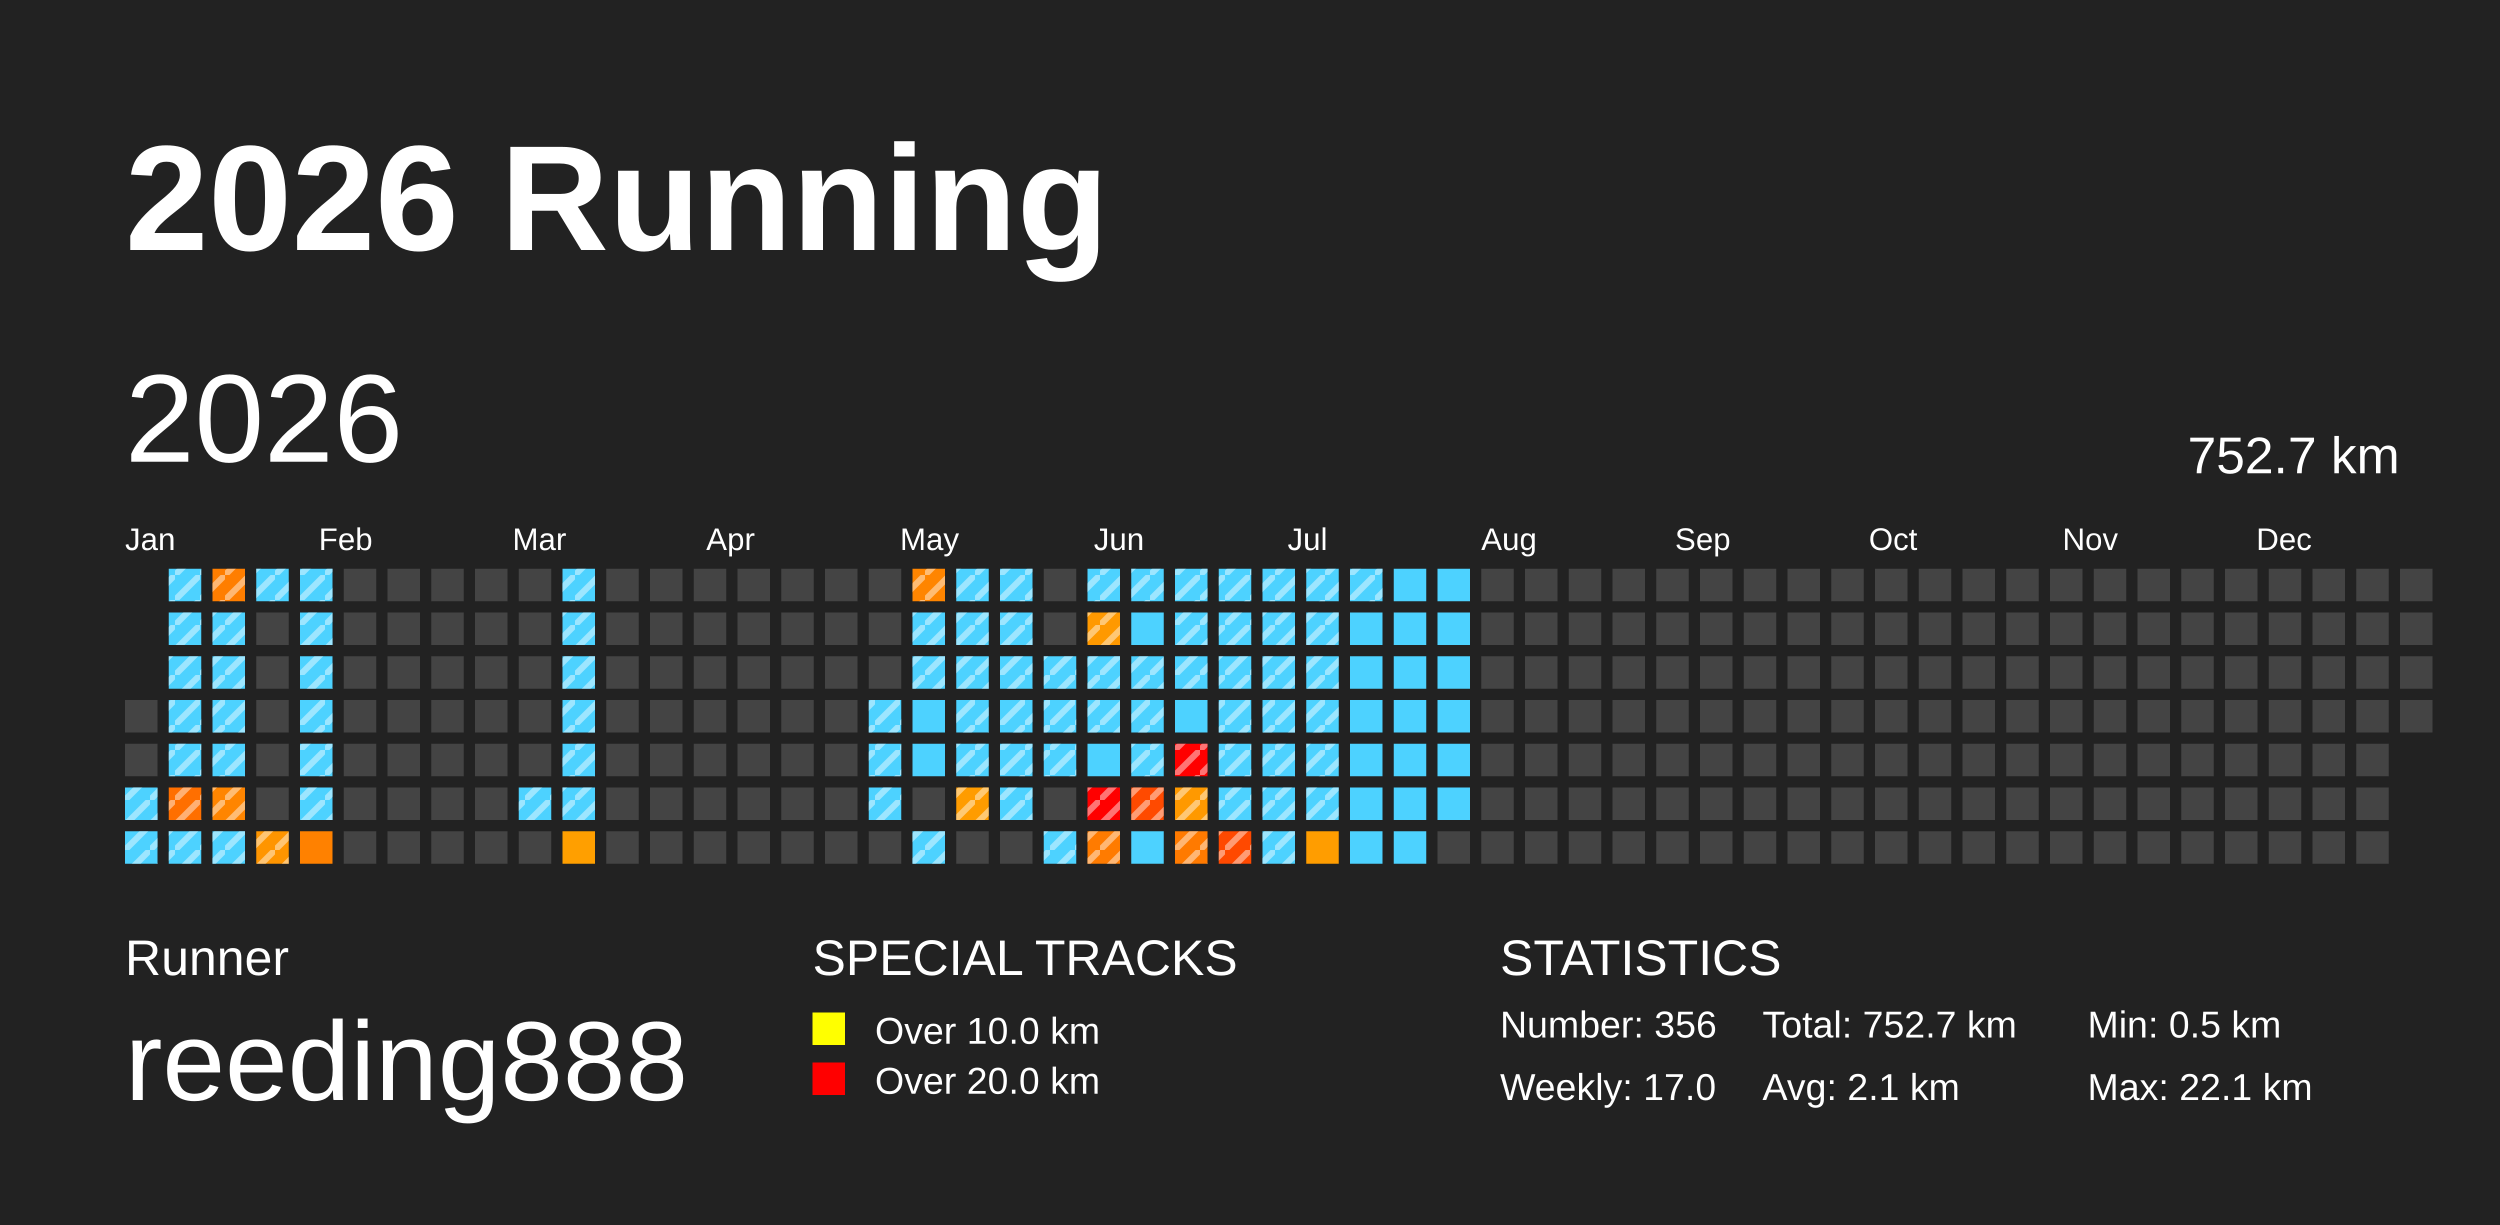
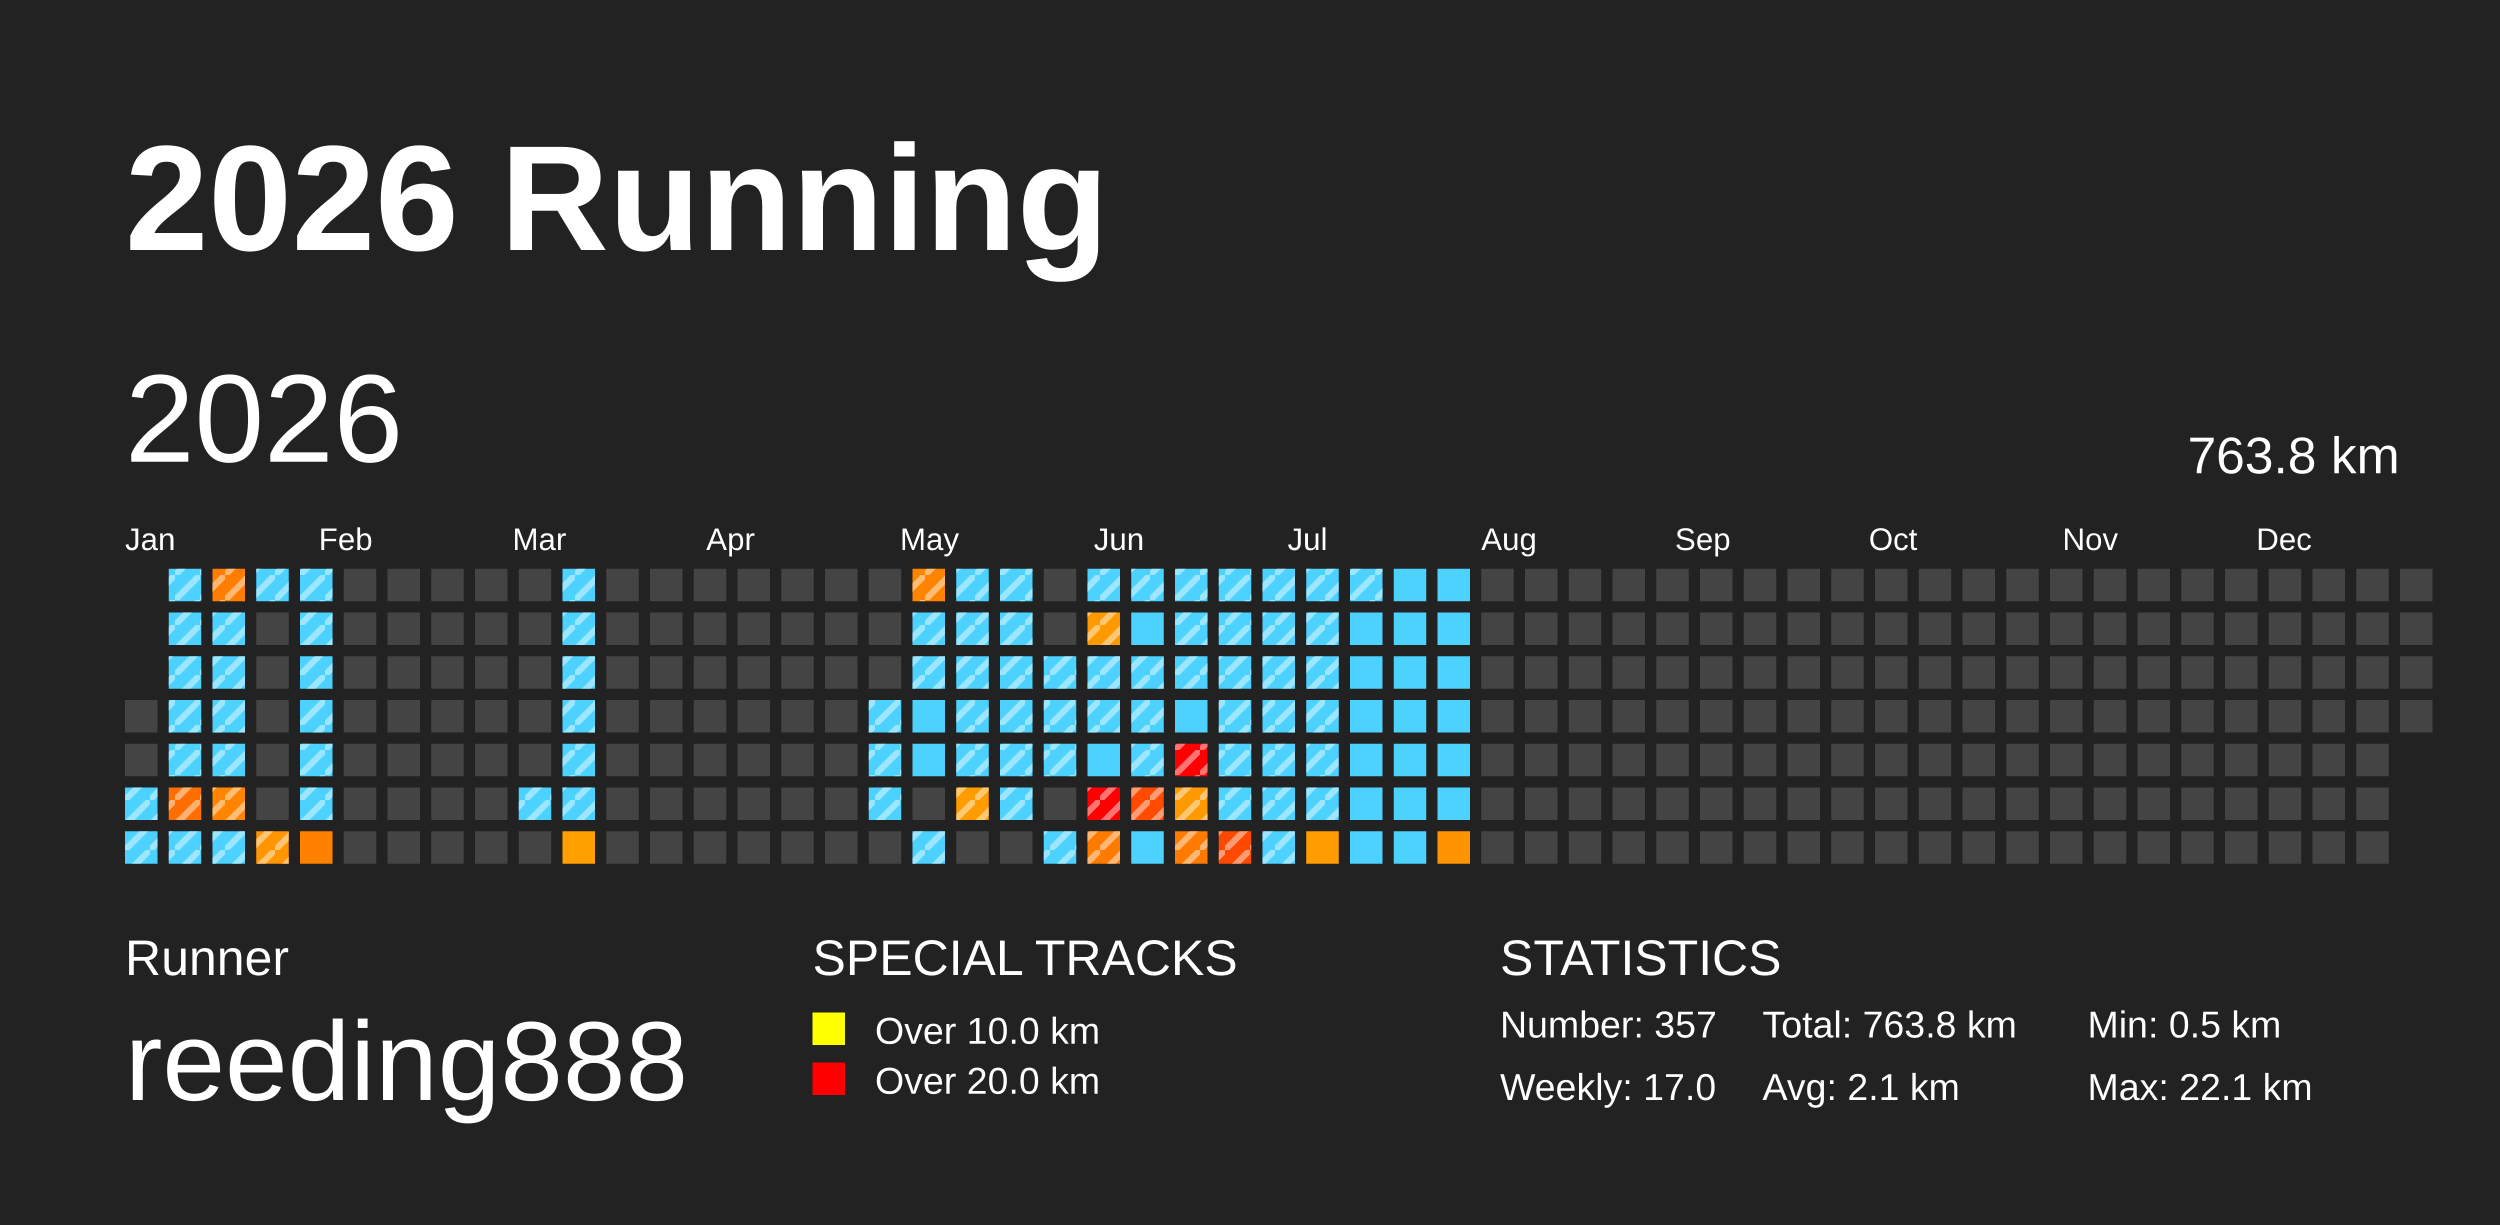
<svg xmlns="http://www.w3.org/2000/svg" baseProfile="full" height="98mm" version="1.1" viewBox="0,0,200,98" width="200mm">
  <defs>
    <pattern height="2" id="indoor-stripe" patternUnits="userSpaceOnUse" width="2">
      <line stroke="white" stroke-opacity="0.45" stroke-width="0.5" x1="0" x2="2" y1="2" y2="0" />
    </pattern>
  </defs>
  <rect fill="#222222" height="98" width="200" x="0" y="0" />
  <text fill="#FFFFFF" style="font-size:12px; font-family:Arial; font-weight:bold;" x="10" y="20">2026 Running</text>
  <text fill="#FFFFFF" style="font-size:4px; font-family:Arial" x="10" y="78">Runner</text>
  <text fill="#FFFFFF" style="font-size:9px; font-family:Arial" x="10" y="88">reeding888</text>
  <text fill="#FFFFFF" style="font-size:4px; font-family:Arial" x="65" y="78">SPECIAL TRACKS</text>
  <rect fill="yellow" height="2.6" width="2.6" x="65" y="81" />
  <text fill="#FFFFFF" style="font-size:3px; font-family:Arial" x="70" y="83.5">Over 10.0 km</text>
  <rect fill="red" height="2.6" width="2.6" x="65" y="85" />
  <text fill="#FFFFFF" style="font-size:3px; font-family:Arial" x="70" y="87.5">Over 20.0 km</text>
  <text fill="#FFFFFF" style="font-size:4px; font-family:Arial" x="120" y="78">STATISTICS</text>
-   <text fill="#FFFFFF" style="font-size:3px; font-family:Arial" x="120" y="83">Number: 356</text>
+   <text fill="#FFFFFF" style="font-size:3px; font-family:Arial" x="120" y="83">Number: 357</text>
  <text fill="#FFFFFF" style="font-size:3px; font-family:Arial" x="120" y="88">Weekly: 17.0</text>
-   <text fill="#FFFFFF" style="font-size:3px; font-family:Arial" x="141" y="83">Total: 752.7 km</text>
+   <text fill="#FFFFFF" style="font-size:3px; font-family:Arial" x="141" y="83">Total: 763.8 km</text>
  <text fill="#FFFFFF" style="font-size:3px; font-family:Arial" x="141" y="88">Avg: 2.1 km</text>
  <text fill="#FFFFFF" style="font-size:3px; font-family:Arial" x="167" y="83">Min: 0.5 km</text>
  <text fill="#FFFFFF" style="font-size:3px; font-family:Arial" x="167" y="88">Max: 22.1 km</text>
  <text dominant-baseline="hanging" fill="#FFFFFF" style="font-size:10.0px; font-family:Arial;" x="10" y="30">2026</text>
-   <text dominant-baseline="hanging" fill="#FFFFFF" style="font-size:4.125px; font-family:Arial;" x="175" y="35">752.7 km</text>
+   <text dominant-baseline="hanging" fill="#FFFFFF" style="font-size:4.125px; font-family:Arial;" x="175" y="35">763.8 km</text>
  <text fill="#FFFFFF" style="font-size:2.5px; font-family:Arial" x="10.0" y="44">Jan</text>
  <text fill="#FFFFFF" style="font-size:2.5px; font-family:Arial" x="25.5" y="44">Feb</text>
  <text fill="#FFFFFF" style="font-size:2.5px; font-family:Arial" x="41.0" y="44">Mar</text>
  <text fill="#FFFFFF" style="font-size:2.5px; font-family:Arial" x="56.5" y="44">Apr</text>
  <text fill="#FFFFFF" style="font-size:2.5px; font-family:Arial" x="72.0" y="44">May</text>
  <text fill="#FFFFFF" style="font-size:2.5px; font-family:Arial" x="87.5" y="44">Jun</text>
  <text fill="#FFFFFF" style="font-size:2.5px; font-family:Arial" x="103.0" y="44">Jul</text>
  <text fill="#FFFFFF" style="font-size:2.5px; font-family:Arial" x="118.5" y="44">Aug</text>
  <text fill="#FFFFFF" style="font-size:2.5px; font-family:Arial" x="134.0" y="44">Sep</text>
  <text fill="#FFFFFF" style="font-size:2.5px; font-family:Arial" x="149.5" y="44">Oct</text>
  <text fill="#FFFFFF" style="font-size:2.5px; font-family:Arial" x="165.0" y="44">Nov</text>
  <text fill="#FFFFFF" style="font-size:2.5px; font-family:Arial" x="180.5" y="44">Dec</text>
  <rect fill="#444444" height="2.6" width="2.6" x="10.0" y="56.0" />
  <rect fill="#444444" height="2.6" width="2.6" x="10.0" y="59.5" />
  <rect fill="#4dd2ff" height="2.6" width="2.6" x="10.0" y="63.0" />
  <rect fill="url(#indoor-stripe)" height="2.6" style="pointer-events: none;" width="2.6" x="10.0" y="63.0" />
  <rect fill="#4dd2ff" height="2.6" width="2.6" x="10.0" y="66.5" />
  <rect fill="url(#indoor-stripe)" height="2.6" style="pointer-events: none;" width="2.6" x="10.0" y="66.5" />
  <rect fill="#4dd2ff" height="2.6" width="2.6" x="13.5" y="45.5" />
  <rect fill="url(#indoor-stripe)" height="2.6" style="pointer-events: none;" width="2.6" x="13.5" y="45.5" />
  <rect fill="#4dd2ff" height="2.6" width="2.6" x="13.5" y="49.0" />
  <rect fill="url(#indoor-stripe)" height="2.6" style="pointer-events: none;" width="2.6" x="13.5" y="49.0" />
  <rect fill="#4dd2ff" height="2.6" width="2.6" x="13.5" y="52.5" />
  <rect fill="url(#indoor-stripe)" height="2.6" style="pointer-events: none;" width="2.6" x="13.5" y="52.5" />
  <rect fill="#4dd2ff" height="2.6" width="2.6" x="13.5" y="56.0" />
  <rect fill="url(#indoor-stripe)" height="2.6" style="pointer-events: none;" width="2.6" x="13.5" y="56.0" />
  <rect fill="#4dd2ff" height="2.6" width="2.6" x="13.5" y="59.5" />
  <rect fill="url(#indoor-stripe)" height="2.6" style="pointer-events: none;" width="2.6" x="13.5" y="59.5" />
  <rect fill="#ff6f00" height="2.6" width="2.6" x="13.5" y="63.0" />
  <rect fill="url(#indoor-stripe)" height="2.6" style="pointer-events: none;" width="2.6" x="13.5" y="63.0" />
  <rect fill="#4dd2ff" height="2.6" width="2.6" x="13.5" y="66.5" />
  <rect fill="url(#indoor-stripe)" height="2.6" style="pointer-events: none;" width="2.6" x="13.5" y="66.5" />
  <rect fill="#ff7e00" height="2.6" width="2.6" x="17.0" y="45.5" />
  <rect fill="url(#indoor-stripe)" height="2.6" style="pointer-events: none;" width="2.6" x="17.0" y="45.5" />
  <rect fill="#4dd2ff" height="2.6" width="2.6" x="17.0" y="49.0" />
  <rect fill="url(#indoor-stripe)" height="2.6" style="pointer-events: none;" width="2.6" x="17.0" y="49.0" />
  <rect fill="#4dd2ff" height="2.6" width="2.6" x="17.0" y="52.5" />
  <rect fill="url(#indoor-stripe)" height="2.6" style="pointer-events: none;" width="2.6" x="17.0" y="52.5" />
  <rect fill="#4dd2ff" height="2.6" width="2.6" x="17.0" y="56.0" />
  <rect fill="url(#indoor-stripe)" height="2.6" style="pointer-events: none;" width="2.6" x="17.0" y="56.0" />
  <rect fill="#4dd2ff" height="2.6" width="2.6" x="17.0" y="59.5" />
  <rect fill="url(#indoor-stripe)" height="2.6" style="pointer-events: none;" width="2.6" x="17.0" y="59.5" />
  <rect fill="#ff8500" height="2.6" width="2.6" x="17.0" y="63.0" />
  <rect fill="url(#indoor-stripe)" height="2.6" style="pointer-events: none;" width="2.6" x="17.0" y="63.0" />
  <rect fill="#4dd2ff" height="2.6" width="2.6" x="17.0" y="66.5" />
  <rect fill="url(#indoor-stripe)" height="2.6" style="pointer-events: none;" width="2.6" x="17.0" y="66.5" />
  <rect fill="#4dd2ff" height="2.6" width="2.6" x="20.5" y="45.5" />
  <rect fill="url(#indoor-stripe)" height="2.6" style="pointer-events: none;" width="2.6" x="20.5" y="45.5" />
  <rect fill="#444444" height="2.6" width="2.6" x="20.5" y="49.0" />
  <rect fill="#444444" height="2.6" width="2.6" x="20.5" y="52.5" />
  <rect fill="#444444" height="2.6" width="2.6" x="20.5" y="56.0" />
  <rect fill="#444444" height="2.6" width="2.6" x="20.5" y="59.5" />
  <rect fill="#444444" height="2.6" width="2.6" x="20.5" y="63.0" />
  <rect fill="#ff9500" height="2.6" width="2.6" x="20.5" y="66.5" />
  <rect fill="url(#indoor-stripe)" height="2.6" style="pointer-events: none;" width="2.6" x="20.5" y="66.5" />
  <rect fill="#4dd2ff" height="2.6" width="2.6" x="24.0" y="45.5" />
  <rect fill="url(#indoor-stripe)" height="2.6" style="pointer-events: none;" width="2.6" x="24.0" y="45.5" />
  <rect fill="#4dd2ff" height="2.6" width="2.6" x="24.0" y="49.0" />
  <rect fill="url(#indoor-stripe)" height="2.6" style="pointer-events: none;" width="2.6" x="24.0" y="49.0" />
  <rect fill="#4dd2ff" height="2.6" width="2.6" x="24.0" y="52.5" />
  <rect fill="url(#indoor-stripe)" height="2.6" style="pointer-events: none;" width="2.6" x="24.0" y="52.5" />
  <rect fill="#4dd2ff" height="2.6" width="2.6" x="24.0" y="56.0" />
  <rect fill="url(#indoor-stripe)" height="2.6" style="pointer-events: none;" width="2.6" x="24.0" y="56.0" />
  <rect fill="#4dd2ff" height="2.6" width="2.6" x="24.0" y="59.5" />
  <rect fill="url(#indoor-stripe)" height="2.6" style="pointer-events: none;" width="2.6" x="24.0" y="59.5" />
  <rect fill="#4dd2ff" height="2.6" width="2.6" x="24.0" y="63.0" />
  <rect fill="url(#indoor-stripe)" height="2.6" style="pointer-events: none;" width="2.6" x="24.0" y="63.0" />
  <rect fill="#ff8100" height="2.6" width="2.6" x="24.0" y="66.5" />
  <rect fill="#444444" height="2.6" width="2.6" x="27.5" y="45.5" />
  <rect fill="#444444" height="2.6" width="2.6" x="27.5" y="49.0" />
  <rect fill="#444444" height="2.6" width="2.6" x="27.5" y="52.5" />
  <rect fill="#444444" height="2.6" width="2.6" x="27.5" y="56.0" />
  <rect fill="#444444" height="2.6" width="2.6" x="27.5" y="59.5" />
  <rect fill="#444444" height="2.6" width="2.6" x="27.5" y="63.0" />
  <rect fill="#444444" height="2.6" width="2.6" x="27.5" y="66.5" />
  <rect fill="#444444" height="2.6" width="2.6" x="31.0" y="45.5" />
  <rect fill="#444444" height="2.6" width="2.6" x="31.0" y="49.0" />
  <rect fill="#444444" height="2.6" width="2.6" x="31.0" y="52.5" />
  <rect fill="#444444" height="2.6" width="2.6" x="31.0" y="56.0" />
  <rect fill="#444444" height="2.6" width="2.6" x="31.0" y="59.5" />
  <rect fill="#444444" height="2.6" width="2.6" x="31.0" y="63.0" />
  <rect fill="#444444" height="2.6" width="2.6" x="31.0" y="66.5" />
  <rect fill="#444444" height="2.6" width="2.6" x="34.5" y="45.5" />
  <rect fill="#444444" height="2.6" width="2.6" x="34.5" y="49.0" />
  <rect fill="#444444" height="2.6" width="2.6" x="34.5" y="52.5" />
  <rect fill="#444444" height="2.6" width="2.6" x="34.5" y="56.0" />
  <rect fill="#444444" height="2.6" width="2.6" x="34.5" y="59.5" />
  <rect fill="#444444" height="2.6" width="2.6" x="34.5" y="63.0" />
  <rect fill="#444444" height="2.6" width="2.6" x="34.5" y="66.5" />
  <rect fill="#444444" height="2.6" width="2.6" x="38.0" y="45.5" />
  <rect fill="#444444" height="2.6" width="2.6" x="38.0" y="49.0" />
  <rect fill="#444444" height="2.6" width="2.6" x="38.0" y="52.5" />
  <rect fill="#444444" height="2.6" width="2.6" x="38.0" y="56.0" />
  <rect fill="#444444" height="2.6" width="2.6" x="38.0" y="59.5" />
  <rect fill="#444444" height="2.6" width="2.6" x="38.0" y="63.0" />
  <rect fill="#444444" height="2.6" width="2.6" x="38.0" y="66.5" />
  <rect fill="#444444" height="2.6" width="2.6" x="41.5" y="45.5" />
  <rect fill="#444444" height="2.6" width="2.6" x="41.5" y="49.0" />
  <rect fill="#444444" height="2.6" width="2.6" x="41.5" y="52.5" />
  <rect fill="#444444" height="2.6" width="2.6" x="41.5" y="56.0" />
  <rect fill="#444444" height="2.6" width="2.6" x="41.5" y="59.5" />
  <rect fill="#4dd2ff" height="2.6" width="2.6" x="41.5" y="63.0" />
  <rect fill="url(#indoor-stripe)" height="2.6" style="pointer-events: none;" width="2.6" x="41.5" y="63.0" />
  <rect fill="#444444" height="2.6" width="2.6" x="41.5" y="66.5" />
  <rect fill="#4dd2ff" height="2.6" width="2.6" x="45.0" y="45.5" />
  <rect fill="url(#indoor-stripe)" height="2.6" style="pointer-events: none;" width="2.6" x="45.0" y="45.5" />
  <rect fill="#4dd2ff" height="2.6" width="2.6" x="45.0" y="49.0" />
  <rect fill="url(#indoor-stripe)" height="2.6" style="pointer-events: none;" width="2.6" x="45.0" y="49.0" />
  <rect fill="#4dd2ff" height="2.6" width="2.6" x="45.0" y="52.5" />
  <rect fill="url(#indoor-stripe)" height="2.6" style="pointer-events: none;" width="2.6" x="45.0" y="52.5" />
  <rect fill="#4dd2ff" height="2.6" width="2.6" x="45.0" y="56.0" />
  <rect fill="url(#indoor-stripe)" height="2.6" style="pointer-events: none;" width="2.6" x="45.0" y="56.0" />
  <rect fill="#4dd2ff" height="2.6" width="2.6" x="45.0" y="59.5" />
  <rect fill="url(#indoor-stripe)" height="2.6" style="pointer-events: none;" width="2.6" x="45.0" y="59.5" />
  <rect fill="#4dd2ff" height="2.6" width="2.6" x="45.0" y="63.0" />
  <rect fill="url(#indoor-stripe)" height="2.6" style="pointer-events: none;" width="2.6" x="45.0" y="63.0" />
  <rect fill="#ff9f00" height="2.6" width="2.6" x="45.0" y="66.5" />
  <rect fill="#444444" height="2.6" width="2.6" x="48.5" y="45.5" />
  <rect fill="#444444" height="2.6" width="2.6" x="48.5" y="49.0" />
  <rect fill="#444444" height="2.6" width="2.6" x="48.5" y="52.5" />
  <rect fill="#444444" height="2.6" width="2.6" x="48.5" y="56.0" />
  <rect fill="#444444" height="2.6" width="2.6" x="48.5" y="59.5" />
  <rect fill="#444444" height="2.6" width="2.6" x="48.5" y="63.0" />
  <rect fill="#444444" height="2.6" width="2.6" x="48.5" y="66.5" />
  <rect fill="#444444" height="2.6" width="2.6" x="52.0" y="45.5" />
  <rect fill="#444444" height="2.6" width="2.6" x="52.0" y="49.0" />
  <rect fill="#444444" height="2.6" width="2.6" x="52.0" y="52.5" />
  <rect fill="#444444" height="2.6" width="2.6" x="52.0" y="56.0" />
  <rect fill="#444444" height="2.6" width="2.6" x="52.0" y="59.5" />
  <rect fill="#444444" height="2.6" width="2.6" x="52.0" y="63.0" />
  <rect fill="#444444" height="2.6" width="2.6" x="52.0" y="66.5" />
  <rect fill="#444444" height="2.6" width="2.6" x="55.5" y="45.5" />
  <rect fill="#444444" height="2.6" width="2.6" x="55.5" y="49.0" />
  <rect fill="#444444" height="2.6" width="2.6" x="55.5" y="52.5" />
  <rect fill="#444444" height="2.6" width="2.6" x="55.5" y="56.0" />
  <rect fill="#444444" height="2.6" width="2.6" x="55.5" y="59.5" />
  <rect fill="#444444" height="2.6" width="2.6" x="55.5" y="63.0" />
  <rect fill="#444444" height="2.6" width="2.6" x="55.5" y="66.5" />
  <rect fill="#444444" height="2.6" width="2.6" x="59.0" y="45.5" />
  <rect fill="#444444" height="2.6" width="2.6" x="59.0" y="49.0" />
  <rect fill="#444444" height="2.6" width="2.6" x="59.0" y="52.5" />
  <rect fill="#444444" height="2.6" width="2.6" x="59.0" y="56.0" />
  <rect fill="#444444" height="2.6" width="2.6" x="59.0" y="59.5" />
  <rect fill="#444444" height="2.6" width="2.6" x="59.0" y="63.0" />
  <rect fill="#444444" height="2.6" width="2.6" x="59.0" y="66.5" />
  <rect fill="#444444" height="2.6" width="2.6" x="62.5" y="45.5" />
  <rect fill="#444444" height="2.6" width="2.6" x="62.5" y="49.0" />
  <rect fill="#444444" height="2.6" width="2.6" x="62.5" y="52.5" />
  <rect fill="#444444" height="2.6" width="2.6" x="62.5" y="56.0" />
  <rect fill="#444444" height="2.6" width="2.6" x="62.5" y="59.5" />
  <rect fill="#444444" height="2.6" width="2.6" x="62.5" y="63.0" />
  <rect fill="#444444" height="2.6" width="2.6" x="62.5" y="66.5" />
  <rect fill="#444444" height="2.6" width="2.6" x="66.0" y="45.5" />
  <rect fill="#444444" height="2.6" width="2.6" x="66.0" y="49.0" />
  <rect fill="#444444" height="2.6" width="2.6" x="66.0" y="52.5" />
  <rect fill="#444444" height="2.6" width="2.6" x="66.0" y="56.0" />
  <rect fill="#444444" height="2.6" width="2.6" x="66.0" y="59.5" />
  <rect fill="#444444" height="2.6" width="2.6" x="66.0" y="63.0" />
  <rect fill="#444444" height="2.6" width="2.6" x="66.0" y="66.5" />
  <rect fill="#444444" height="2.6" width="2.6" x="69.5" y="45.5" />
  <rect fill="#444444" height="2.6" width="2.6" x="69.5" y="49.0" />
  <rect fill="#444444" height="2.6" width="2.6" x="69.5" y="52.5" />
  <rect fill="#4dd2ff" height="2.6" width="2.6" x="69.5" y="56.0" />
  <rect fill="url(#indoor-stripe)" height="2.6" style="pointer-events: none;" width="2.6" x="69.5" y="56.0" />
  <rect fill="#4dd2ff" height="2.6" width="2.6" x="69.5" y="59.5" />
  <rect fill="url(#indoor-stripe)" height="2.6" style="pointer-events: none;" width="2.6" x="69.5" y="59.5" />
  <rect fill="#4dd2ff" height="2.6" width="2.6" x="69.5" y="63.0" />
  <rect fill="url(#indoor-stripe)" height="2.6" style="pointer-events: none;" width="2.6" x="69.5" y="63.0" />
  <rect fill="#444444" height="2.6" width="2.6" x="69.5" y="66.5" />
  <rect fill="#ff8500" height="2.6" width="2.6" x="73.0" y="45.5" />
  <rect fill="url(#indoor-stripe)" height="2.6" style="pointer-events: none;" width="2.6" x="73.0" y="45.5" />
  <rect fill="#4dd2ff" height="2.6" width="2.6" x="73.0" y="49.0" />
  <rect fill="url(#indoor-stripe)" height="2.6" style="pointer-events: none;" width="2.6" x="73.0" y="49.0" />
  <rect fill="#4dd2ff" height="2.6" width="2.6" x="73.0" y="52.5" />
  <rect fill="url(#indoor-stripe)" height="2.6" style="pointer-events: none;" width="2.6" x="73.0" y="52.5" />
  <rect fill="#4dd2ff" height="2.6" width="2.6" x="73.0" y="56.0" />
  <rect fill="#4dd2ff" height="2.6" width="2.6" x="73.0" y="59.5" />
  <rect fill="#444444" height="2.6" width="2.6" x="73.0" y="63.0" />
  <rect fill="#4dd2ff" height="2.6" width="2.6" x="73.0" y="66.5" />
  <rect fill="url(#indoor-stripe)" height="2.6" style="pointer-events: none;" width="2.6" x="73.0" y="66.5" />
  <rect fill="#4dd2ff" height="2.6" width="2.6" x="76.5" y="45.5" />
  <rect fill="url(#indoor-stripe)" height="2.6" style="pointer-events: none;" width="2.6" x="76.5" y="45.5" />
  <rect fill="#4dd2ff" height="2.6" width="2.6" x="76.5" y="49.0" />
  <rect fill="url(#indoor-stripe)" height="2.6" style="pointer-events: none;" width="2.6" x="76.5" y="49.0" />
  <rect fill="#4dd2ff" height="2.6" width="2.6" x="76.5" y="52.5" />
  <rect fill="url(#indoor-stripe)" height="2.6" style="pointer-events: none;" width="2.6" x="76.5" y="52.5" />
  <rect fill="#4dd2ff" height="2.6" width="2.6" x="76.5" y="56.0" />
  <rect fill="url(#indoor-stripe)" height="2.6" style="pointer-events: none;" width="2.6" x="76.5" y="56.0" />
  <rect fill="#4dd2ff" height="2.6" width="2.6" x="76.5" y="59.5" />
  <rect fill="url(#indoor-stripe)" height="2.6" style="pointer-events: none;" width="2.6" x="76.5" y="59.5" />
  <rect fill="#ff9c00" height="2.6" width="2.6" x="76.5" y="63.0" />
  <rect fill="url(#indoor-stripe)" height="2.6" style="pointer-events: none;" width="2.6" x="76.5" y="63.0" />
  <rect fill="#444444" height="2.6" width="2.6" x="76.5" y="66.5" />
  <rect fill="#4dd2ff" height="2.6" width="2.6" x="80.0" y="45.5" />
  <rect fill="url(#indoor-stripe)" height="2.6" style="pointer-events: none;" width="2.6" x="80.0" y="45.5" />
  <rect fill="#4dd2ff" height="2.6" width="2.6" x="80.0" y="49.0" />
  <rect fill="url(#indoor-stripe)" height="2.6" style="pointer-events: none;" width="2.6" x="80.0" y="49.0" />
  <rect fill="#4dd2ff" height="2.6" width="2.6" x="80.0" y="52.5" />
  <rect fill="url(#indoor-stripe)" height="2.6" style="pointer-events: none;" width="2.6" x="80.0" y="52.5" />
  <rect fill="#4dd2ff" height="2.6" width="2.6" x="80.0" y="56.0" />
  <rect fill="url(#indoor-stripe)" height="2.6" style="pointer-events: none;" width="2.6" x="80.0" y="56.0" />
  <rect fill="#4dd2ff" height="2.6" width="2.6" x="80.0" y="59.5" />
  <rect fill="url(#indoor-stripe)" height="2.6" style="pointer-events: none;" width="2.6" x="80.0" y="59.5" />
  <rect fill="#4dd2ff" height="2.6" width="2.6" x="80.0" y="63.0" />
  <rect fill="url(#indoor-stripe)" height="2.6" style="pointer-events: none;" width="2.6" x="80.0" y="63.0" />
  <rect fill="#444444" height="2.6" width="2.6" x="80.0" y="66.5" />
  <rect fill="#444444" height="2.6" width="2.6" x="83.5" y="45.5" />
  <rect fill="#444444" height="2.6" width="2.6" x="83.5" y="49.0" />
  <rect fill="#4dd2ff" height="2.6" width="2.6" x="83.5" y="52.5" />
  <rect fill="url(#indoor-stripe)" height="2.6" style="pointer-events: none;" width="2.6" x="83.5" y="52.5" />
  <rect fill="#4dd2ff" height="2.6" width="2.6" x="83.5" y="56.0" />
  <rect fill="url(#indoor-stripe)" height="2.6" style="pointer-events: none;" width="2.6" x="83.5" y="56.0" />
  <rect fill="#4dd2ff" height="2.6" width="2.6" x="83.5" y="59.5" />
  <rect fill="url(#indoor-stripe)" height="2.6" style="pointer-events: none;" width="2.6" x="83.5" y="59.5" />
  <rect fill="#444444" height="2.6" width="2.6" x="83.5" y="63.0" />
  <rect fill="#4dd2ff" height="2.6" width="2.6" x="83.5" y="66.5" />
  <rect fill="url(#indoor-stripe)" height="2.6" style="pointer-events: none;" width="2.6" x="83.5" y="66.5" />
  <rect fill="#4dd2ff" height="2.6" width="2.6" x="87.0" y="45.5" />
  <rect fill="url(#indoor-stripe)" height="2.6" style="pointer-events: none;" width="2.6" x="87.0" y="45.5" />
  <rect fill="#ff9900" height="2.6" width="2.6" x="87.0" y="49.0" />
  <rect fill="url(#indoor-stripe)" height="2.6" style="pointer-events: none;" width="2.6" x="87.0" y="49.0" />
  <rect fill="#4dd2ff" height="2.6" width="2.6" x="87.0" y="52.5" />
  <rect fill="url(#indoor-stripe)" height="2.6" style="pointer-events: none;" width="2.6" x="87.0" y="52.5" />
  <rect fill="#4dd2ff" height="2.6" width="2.6" x="87.0" y="56.0" />
  <rect fill="url(#indoor-stripe)" height="2.6" style="pointer-events: none;" width="2.6" x="87.0" y="56.0" />
  <rect fill="#4dd2ff" height="2.6" width="2.6" x="87.0" y="59.5" />
  <rect fill="red" height="2.6" width="2.6" x="87.0" y="63.0" />
  <rect fill="url(#indoor-stripe)" height="2.6" style="pointer-events: none;" width="2.6" x="87.0" y="63.0" />
  <rect fill="#ff7b00" height="2.6" width="2.6" x="87.0" y="66.5" />
  <rect fill="url(#indoor-stripe)" height="2.6" style="pointer-events: none;" width="2.6" x="87.0" y="66.5" />
  <rect fill="#4dd2ff" height="2.6" width="2.6" x="90.5" y="45.5" />
  <rect fill="url(#indoor-stripe)" height="2.6" style="pointer-events: none;" width="2.6" x="90.5" y="45.5" />
  <rect fill="#4dd2ff" height="2.6" width="2.6" x="90.5" y="49.0" />
  <rect fill="#4dd2ff" height="2.6" width="2.6" x="90.5" y="52.5" />
  <rect fill="url(#indoor-stripe)" height="2.6" style="pointer-events: none;" width="2.6" x="90.5" y="52.5" />
  <rect fill="#4dd2ff" height="2.6" width="2.6" x="90.5" y="56.0" />
  <rect fill="url(#indoor-stripe)" height="2.6" style="pointer-events: none;" width="2.6" x="90.5" y="56.0" />
  <rect fill="#4dd2ff" height="2.6" width="2.6" x="90.5" y="59.5" />
  <rect fill="url(#indoor-stripe)" height="2.6" style="pointer-events: none;" width="2.6" x="90.5" y="59.5" />
  <rect fill="#ff4a00" height="2.6" width="2.6" x="90.5" y="63.0" />
  <rect fill="url(#indoor-stripe)" height="2.6" style="pointer-events: none;" width="2.6" x="90.5" y="63.0" />
  <rect fill="#4dd2ff" height="2.6" width="2.6" x="90.5" y="66.5" />
  <rect fill="#4dd2ff" height="2.6" width="2.6" x="94.0" y="45.5" />
  <rect fill="url(#indoor-stripe)" height="2.6" style="pointer-events: none;" width="2.6" x="94.0" y="45.5" />
  <rect fill="#4dd2ff" height="2.6" width="2.6" x="94.0" y="49.0" />
  <rect fill="url(#indoor-stripe)" height="2.6" style="pointer-events: none;" width="2.6" x="94.0" y="49.0" />
  <rect fill="#4dd2ff" height="2.6" width="2.6" x="94.0" y="52.5" />
  <rect fill="url(#indoor-stripe)" height="2.6" style="pointer-events: none;" width="2.6" x="94.0" y="52.5" />
  <rect fill="#4dd2ff" height="2.6" width="2.6" x="94.0" y="56.0" />
  <rect fill="red" height="2.6" width="2.6" x="94.0" y="59.5" />
  <rect fill="url(#indoor-stripe)" height="2.6" style="pointer-events: none;" width="2.6" x="94.0" y="59.5" />
  <rect fill="#ff9900" height="2.6" width="2.6" x="94.0" y="63.0" />
  <rect fill="url(#indoor-stripe)" height="2.6" style="pointer-events: none;" width="2.6" x="94.0" y="63.0" />
  <rect fill="#ff7a00" height="2.6" width="2.6" x="94.0" y="66.5" />
  <rect fill="url(#indoor-stripe)" height="2.6" style="pointer-events: none;" width="2.6" x="94.0" y="66.5" />
  <rect fill="#4dd2ff" height="2.6" width="2.6" x="97.5" y="45.5" />
  <rect fill="url(#indoor-stripe)" height="2.6" style="pointer-events: none;" width="2.6" x="97.5" y="45.5" />
  <rect fill="#4dd2ff" height="2.6" width="2.6" x="97.5" y="49.0" />
  <rect fill="url(#indoor-stripe)" height="2.6" style="pointer-events: none;" width="2.6" x="97.5" y="49.0" />
  <rect fill="#4dd2ff" height="2.6" width="2.6" x="97.5" y="52.5" />
  <rect fill="url(#indoor-stripe)" height="2.6" style="pointer-events: none;" width="2.6" x="97.5" y="52.5" />
  <rect fill="#4dd2ff" height="2.6" width="2.6" x="97.5" y="56.0" />
  <rect fill="url(#indoor-stripe)" height="2.6" style="pointer-events: none;" width="2.6" x="97.5" y="56.0" />
  <rect fill="#4dd2ff" height="2.6" width="2.6" x="97.5" y="59.5" />
  <rect fill="url(#indoor-stripe)" height="2.6" style="pointer-events: none;" width="2.6" x="97.5" y="59.5" />
  <rect fill="#4dd2ff" height="2.6" width="2.6" x="97.5" y="63.0" />
  <rect fill="url(#indoor-stripe)" height="2.6" style="pointer-events: none;" width="2.6" x="97.5" y="63.0" />
  <rect fill="#ff4900" height="2.6" width="2.6" x="97.5" y="66.5" />
  <rect fill="url(#indoor-stripe)" height="2.6" style="pointer-events: none;" width="2.6" x="97.5" y="66.5" />
  <rect fill="#4dd2ff" height="2.6" width="2.6" x="101.0" y="45.5" />
  <rect fill="url(#indoor-stripe)" height="2.6" style="pointer-events: none;" width="2.6" x="101.0" y="45.5" />
  <rect fill="#4dd2ff" height="2.6" width="2.6" x="101.0" y="49.0" />
  <rect fill="url(#indoor-stripe)" height="2.6" style="pointer-events: none;" width="2.6" x="101.0" y="49.0" />
  <rect fill="#4dd2ff" height="2.6" width="2.6" x="101.0" y="52.5" />
  <rect fill="url(#indoor-stripe)" height="2.6" style="pointer-events: none;" width="2.6" x="101.0" y="52.5" />
  <rect fill="#4dd2ff" height="2.6" width="2.6" x="101.0" y="56.0" />
  <rect fill="url(#indoor-stripe)" height="2.6" style="pointer-events: none;" width="2.6" x="101.0" y="56.0" />
  <rect fill="#4dd2ff" height="2.6" width="2.6" x="101.0" y="59.5" />
  <rect fill="url(#indoor-stripe)" height="2.6" style="pointer-events: none;" width="2.6" x="101.0" y="59.5" />
  <rect fill="#4dd2ff" height="2.6" width="2.6" x="101.0" y="63.0" />
  <rect fill="url(#indoor-stripe)" height="2.6" style="pointer-events: none;" width="2.6" x="101.0" y="63.0" />
  <rect fill="#4dd2ff" height="2.6" width="2.6" x="101.0" y="66.5" />
  <rect fill="url(#indoor-stripe)" height="2.6" style="pointer-events: none;" width="2.6" x="101.0" y="66.5" />
  <rect fill="#4dd2ff" height="2.6" width="2.6" x="104.5" y="45.5" />
  <rect fill="url(#indoor-stripe)" height="2.6" style="pointer-events: none;" width="2.6" x="104.5" y="45.5" />
  <rect fill="#4dd2ff" height="2.6" width="2.6" x="104.5" y="49.0" />
  <rect fill="url(#indoor-stripe)" height="2.6" style="pointer-events: none;" width="2.6" x="104.5" y="49.0" />
  <rect fill="#4dd2ff" height="2.6" width="2.6" x="104.5" y="52.5" />
  <rect fill="url(#indoor-stripe)" height="2.6" style="pointer-events: none;" width="2.6" x="104.5" y="52.5" />
  <rect fill="#4dd2ff" height="2.6" width="2.6" x="104.5" y="56.0" />
  <rect fill="url(#indoor-stripe)" height="2.6" style="pointer-events: none;" width="2.6" x="104.5" y="56.0" />
  <rect fill="#4dd2ff" height="2.6" width="2.6" x="104.5" y="59.5" />
  <rect fill="url(#indoor-stripe)" height="2.6" style="pointer-events: none;" width="2.6" x="104.5" y="59.5" />
  <rect fill="#4dd2ff" height="2.6" width="2.6" x="104.5" y="63.0" />
  <rect fill="url(#indoor-stripe)" height="2.6" style="pointer-events: none;" width="2.6" x="104.5" y="63.0" />
  <rect fill="#ff9d00" height="2.6" width="2.6" x="104.5" y="66.5" />
  <rect fill="#4dd2ff" height="2.6" width="2.6" x="108.0" y="45.5" />
  <rect fill="url(#indoor-stripe)" height="2.6" style="pointer-events: none;" width="2.6" x="108.0" y="45.5" />
  <rect fill="#4dd2ff" height="2.6" width="2.6" x="108.0" y="49.0" />
  <rect fill="#4dd2ff" height="2.6" width="2.6" x="108.0" y="52.5" />
  <rect fill="#4dd2ff" height="2.6" width="2.6" x="108.0" y="56.0" />
  <rect fill="#4dd2ff" height="2.6" width="2.6" x="108.0" y="59.5" />
  <rect fill="#4dd2ff" height="2.6" width="2.6" x="108.0" y="63.0" />
  <rect fill="#4dd2ff" height="2.6" width="2.6" x="108.0" y="66.5" />
  <rect fill="#4dd2ff" height="2.6" width="2.6" x="111.5" y="45.5" />
  <rect fill="#4dd2ff" height="2.6" width="2.6" x="111.5" y="49.0" />
  <rect fill="#4dd2ff" height="2.6" width="2.6" x="111.5" y="52.5" />
  <rect fill="#4dd2ff" height="2.6" width="2.6" x="111.5" y="56.0" />
  <rect fill="#4dd2ff" height="2.6" width="2.6" x="111.5" y="59.5" />
  <rect fill="#4dd2ff" height="2.6" width="2.6" x="111.5" y="63.0" />
  <rect fill="#4dd2ff" height="2.6" width="2.6" x="111.5" y="66.5" />
  <rect fill="#4dd2ff" height="2.6" width="2.6" x="115.0" y="45.5" />
  <rect fill="#4dd2ff" height="2.6" width="2.6" x="115.0" y="49.0" />
  <rect fill="#4dd2ff" height="2.6" width="2.6" x="115.0" y="52.5" />
  <rect fill="#4dd2ff" height="2.6" width="2.6" x="115.0" y="56.0" />
  <rect fill="#4dd2ff" height="2.6" width="2.6" x="115.0" y="59.5" />
  <rect fill="#4dd2ff" height="2.6" width="2.6" x="115.0" y="63.0" />
-   <rect fill="#444444" height="2.6" width="2.6" x="115.0" y="66.5" />
+   <rect fill="#ff9400" height="2.6" width="2.6" x="115.0" y="66.5" />
  <rect fill="#444444" height="2.6" width="2.6" x="118.5" y="45.5" />
  <rect fill="#444444" height="2.6" width="2.6" x="118.5" y="49.0" />
  <rect fill="#444444" height="2.6" width="2.6" x="118.5" y="52.5" />
  <rect fill="#444444" height="2.6" width="2.6" x="118.5" y="56.0" />
  <rect fill="#444444" height="2.6" width="2.6" x="118.5" y="59.5" />
  <rect fill="#444444" height="2.6" width="2.6" x="118.5" y="63.0" />
  <rect fill="#444444" height="2.6" width="2.6" x="118.5" y="66.5" />
  <rect fill="#444444" height="2.6" width="2.6" x="122.0" y="45.5" />
  <rect fill="#444444" height="2.6" width="2.6" x="122.0" y="49.0" />
  <rect fill="#444444" height="2.6" width="2.6" x="122.0" y="52.5" />
  <rect fill="#444444" height="2.6" width="2.6" x="122.0" y="56.0" />
  <rect fill="#444444" height="2.6" width="2.6" x="122.0" y="59.5" />
  <rect fill="#444444" height="2.6" width="2.6" x="122.0" y="63.0" />
  <rect fill="#444444" height="2.6" width="2.6" x="122.0" y="66.5" />
  <rect fill="#444444" height="2.6" width="2.6" x="125.5" y="45.5" />
  <rect fill="#444444" height="2.6" width="2.6" x="125.5" y="49.0" />
  <rect fill="#444444" height="2.6" width="2.6" x="125.5" y="52.5" />
  <rect fill="#444444" height="2.6" width="2.6" x="125.5" y="56.0" />
  <rect fill="#444444" height="2.6" width="2.6" x="125.5" y="59.5" />
  <rect fill="#444444" height="2.6" width="2.6" x="125.5" y="63.0" />
  <rect fill="#444444" height="2.6" width="2.6" x="125.5" y="66.5" />
  <rect fill="#444444" height="2.6" width="2.6" x="129.0" y="45.5" />
  <rect fill="#444444" height="2.6" width="2.6" x="129.0" y="49.0" />
  <rect fill="#444444" height="2.6" width="2.6" x="129.0" y="52.5" />
  <rect fill="#444444" height="2.6" width="2.6" x="129.0" y="56.0" />
  <rect fill="#444444" height="2.6" width="2.6" x="129.0" y="59.5" />
  <rect fill="#444444" height="2.6" width="2.6" x="129.0" y="63.0" />
  <rect fill="#444444" height="2.6" width="2.6" x="129.0" y="66.5" />
  <rect fill="#444444" height="2.6" width="2.6" x="132.5" y="45.5" />
  <rect fill="#444444" height="2.6" width="2.6" x="132.5" y="49.0" />
  <rect fill="#444444" height="2.6" width="2.6" x="132.5" y="52.5" />
  <rect fill="#444444" height="2.6" width="2.6" x="132.5" y="56.0" />
  <rect fill="#444444" height="2.6" width="2.6" x="132.5" y="59.5" />
  <rect fill="#444444" height="2.6" width="2.6" x="132.5" y="63.0" />
  <rect fill="#444444" height="2.6" width="2.6" x="132.5" y="66.5" />
  <rect fill="#444444" height="2.6" width="2.6" x="136.0" y="45.5" />
  <rect fill="#444444" height="2.6" width="2.6" x="136.0" y="49.0" />
  <rect fill="#444444" height="2.6" width="2.6" x="136.0" y="52.5" />
  <rect fill="#444444" height="2.6" width="2.6" x="136.0" y="56.0" />
  <rect fill="#444444" height="2.6" width="2.6" x="136.0" y="59.5" />
  <rect fill="#444444" height="2.6" width="2.6" x="136.0" y="63.0" />
  <rect fill="#444444" height="2.6" width="2.6" x="136.0" y="66.5" />
  <rect fill="#444444" height="2.6" width="2.6" x="139.5" y="45.5" />
  <rect fill="#444444" height="2.6" width="2.6" x="139.5" y="49.0" />
  <rect fill="#444444" height="2.6" width="2.6" x="139.5" y="52.5" />
  <rect fill="#444444" height="2.6" width="2.6" x="139.5" y="56.0" />
  <rect fill="#444444" height="2.6" width="2.6" x="139.5" y="59.5" />
  <rect fill="#444444" height="2.6" width="2.6" x="139.5" y="63.0" />
  <rect fill="#444444" height="2.6" width="2.6" x="139.5" y="66.5" />
  <rect fill="#444444" height="2.6" width="2.6" x="143.0" y="45.5" />
  <rect fill="#444444" height="2.6" width="2.6" x="143.0" y="49.0" />
  <rect fill="#444444" height="2.6" width="2.6" x="143.0" y="52.5" />
  <rect fill="#444444" height="2.6" width="2.6" x="143.0" y="56.0" />
  <rect fill="#444444" height="2.6" width="2.6" x="143.0" y="59.5" />
  <rect fill="#444444" height="2.6" width="2.6" x="143.0" y="63.0" />
  <rect fill="#444444" height="2.6" width="2.6" x="143.0" y="66.5" />
  <rect fill="#444444" height="2.6" width="2.6" x="146.5" y="45.5" />
  <rect fill="#444444" height="2.6" width="2.6" x="146.5" y="49.0" />
  <rect fill="#444444" height="2.6" width="2.6" x="146.5" y="52.5" />
  <rect fill="#444444" height="2.6" width="2.6" x="146.5" y="56.0" />
  <rect fill="#444444" height="2.6" width="2.6" x="146.5" y="59.5" />
  <rect fill="#444444" height="2.6" width="2.6" x="146.5" y="63.0" />
  <rect fill="#444444" height="2.6" width="2.6" x="146.5" y="66.5" />
  <rect fill="#444444" height="2.6" width="2.6" x="150.0" y="45.5" />
  <rect fill="#444444" height="2.6" width="2.6" x="150.0" y="49.0" />
  <rect fill="#444444" height="2.6" width="2.6" x="150.0" y="52.5" />
  <rect fill="#444444" height="2.6" width="2.6" x="150.0" y="56.0" />
  <rect fill="#444444" height="2.6" width="2.6" x="150.0" y="59.5" />
  <rect fill="#444444" height="2.6" width="2.6" x="150.0" y="63.0" />
  <rect fill="#444444" height="2.6" width="2.6" x="150.0" y="66.5" />
  <rect fill="#444444" height="2.6" width="2.6" x="153.5" y="45.5" />
  <rect fill="#444444" height="2.6" width="2.6" x="153.5" y="49.0" />
  <rect fill="#444444" height="2.6" width="2.6" x="153.5" y="52.5" />
  <rect fill="#444444" height="2.6" width="2.6" x="153.5" y="56.0" />
  <rect fill="#444444" height="2.6" width="2.6" x="153.5" y="59.5" />
  <rect fill="#444444" height="2.6" width="2.6" x="153.5" y="63.0" />
  <rect fill="#444444" height="2.6" width="2.6" x="153.5" y="66.5" />
  <rect fill="#444444" height="2.6" width="2.6" x="157.0" y="45.5" />
  <rect fill="#444444" height="2.6" width="2.6" x="157.0" y="49.0" />
  <rect fill="#444444" height="2.6" width="2.6" x="157.0" y="52.5" />
  <rect fill="#444444" height="2.6" width="2.6" x="157.0" y="56.0" />
  <rect fill="#444444" height="2.6" width="2.6" x="157.0" y="59.5" />
  <rect fill="#444444" height="2.6" width="2.6" x="157.0" y="63.0" />
  <rect fill="#444444" height="2.6" width="2.6" x="157.0" y="66.5" />
  <rect fill="#444444" height="2.6" width="2.6" x="160.5" y="45.5" />
  <rect fill="#444444" height="2.6" width="2.6" x="160.5" y="49.0" />
  <rect fill="#444444" height="2.6" width="2.6" x="160.5" y="52.5" />
  <rect fill="#444444" height="2.6" width="2.6" x="160.5" y="56.0" />
  <rect fill="#444444" height="2.6" width="2.6" x="160.5" y="59.5" />
  <rect fill="#444444" height="2.6" width="2.6" x="160.5" y="63.0" />
  <rect fill="#444444" height="2.6" width="2.6" x="160.5" y="66.5" />
  <rect fill="#444444" height="2.6" width="2.6" x="164.0" y="45.5" />
  <rect fill="#444444" height="2.6" width="2.6" x="164.0" y="49.0" />
  <rect fill="#444444" height="2.6" width="2.6" x="164.0" y="52.5" />
  <rect fill="#444444" height="2.6" width="2.6" x="164.0" y="56.0" />
  <rect fill="#444444" height="2.6" width="2.6" x="164.0" y="59.5" />
  <rect fill="#444444" height="2.6" width="2.6" x="164.0" y="63.0" />
  <rect fill="#444444" height="2.6" width="2.6" x="164.0" y="66.5" />
  <rect fill="#444444" height="2.6" width="2.6" x="167.5" y="45.5" />
  <rect fill="#444444" height="2.6" width="2.6" x="167.5" y="49.0" />
  <rect fill="#444444" height="2.6" width="2.6" x="167.5" y="52.5" />
  <rect fill="#444444" height="2.6" width="2.6" x="167.5" y="56.0" />
  <rect fill="#444444" height="2.6" width="2.6" x="167.5" y="59.5" />
  <rect fill="#444444" height="2.6" width="2.6" x="167.5" y="63.0" />
  <rect fill="#444444" height="2.6" width="2.6" x="167.5" y="66.5" />
  <rect fill="#444444" height="2.6" width="2.6" x="171.0" y="45.5" />
  <rect fill="#444444" height="2.6" width="2.6" x="171.0" y="49.0" />
  <rect fill="#444444" height="2.6" width="2.6" x="171.0" y="52.5" />
  <rect fill="#444444" height="2.6" width="2.6" x="171.0" y="56.0" />
  <rect fill="#444444" height="2.6" width="2.6" x="171.0" y="59.5" />
  <rect fill="#444444" height="2.6" width="2.6" x="171.0" y="63.0" />
  <rect fill="#444444" height="2.6" width="2.6" x="171.0" y="66.5" />
  <rect fill="#444444" height="2.6" width="2.6" x="174.5" y="45.5" />
  <rect fill="#444444" height="2.6" width="2.6" x="174.5" y="49.0" />
  <rect fill="#444444" height="2.6" width="2.6" x="174.5" y="52.5" />
  <rect fill="#444444" height="2.6" width="2.6" x="174.5" y="56.0" />
  <rect fill="#444444" height="2.6" width="2.6" x="174.5" y="59.5" />
  <rect fill="#444444" height="2.6" width="2.6" x="174.5" y="63.0" />
  <rect fill="#444444" height="2.6" width="2.6" x="174.5" y="66.5" />
  <rect fill="#444444" height="2.6" width="2.6" x="178.0" y="45.5" />
  <rect fill="#444444" height="2.6" width="2.6" x="178.0" y="49.0" />
  <rect fill="#444444" height="2.6" width="2.6" x="178.0" y="52.5" />
  <rect fill="#444444" height="2.6" width="2.6" x="178.0" y="56.0" />
  <rect fill="#444444" height="2.6" width="2.6" x="178.0" y="59.5" />
  <rect fill="#444444" height="2.6" width="2.6" x="178.0" y="63.0" />
  <rect fill="#444444" height="2.6" width="2.6" x="178.0" y="66.5" />
  <rect fill="#444444" height="2.6" width="2.6" x="181.5" y="45.5" />
  <rect fill="#444444" height="2.6" width="2.6" x="181.5" y="49.0" />
  <rect fill="#444444" height="2.6" width="2.6" x="181.5" y="52.5" />
  <rect fill="#444444" height="2.6" width="2.6" x="181.5" y="56.0" />
  <rect fill="#444444" height="2.6" width="2.6" x="181.5" y="59.5" />
  <rect fill="#444444" height="2.6" width="2.6" x="181.5" y="63.0" />
  <rect fill="#444444" height="2.6" width="2.6" x="181.5" y="66.5" />
  <rect fill="#444444" height="2.6" width="2.6" x="185.0" y="45.5" />
  <rect fill="#444444" height="2.6" width="2.6" x="185.0" y="49.0" />
  <rect fill="#444444" height="2.6" width="2.6" x="185.0" y="52.5" />
  <rect fill="#444444" height="2.6" width="2.6" x="185.0" y="56.0" />
  <rect fill="#444444" height="2.6" width="2.6" x="185.0" y="59.5" />
  <rect fill="#444444" height="2.6" width="2.6" x="185.0" y="63.0" />
  <rect fill="#444444" height="2.6" width="2.6" x="185.0" y="66.5" />
  <rect fill="#444444" height="2.6" width="2.6" x="188.5" y="45.5" />
  <rect fill="#444444" height="2.6" width="2.6" x="188.5" y="49.0" />
  <rect fill="#444444" height="2.6" width="2.6" x="188.5" y="52.5" />
  <rect fill="#444444" height="2.6" width="2.6" x="188.5" y="56.0" />
  <rect fill="#444444" height="2.6" width="2.6" x="188.5" y="59.5" />
  <rect fill="#444444" height="2.6" width="2.6" x="188.5" y="63.0" />
  <rect fill="#444444" height="2.6" width="2.6" x="188.5" y="66.5" />
  <rect fill="#444444" height="2.6" width="2.6" x="192.0" y="45.5" />
  <rect fill="#444444" height="2.6" width="2.6" x="192.0" y="49.0" />
  <rect fill="#444444" height="2.6" width="2.6" x="192.0" y="52.5" />
  <rect fill="#444444" height="2.6" width="2.6" x="192.0" y="56.0" />
</svg>
